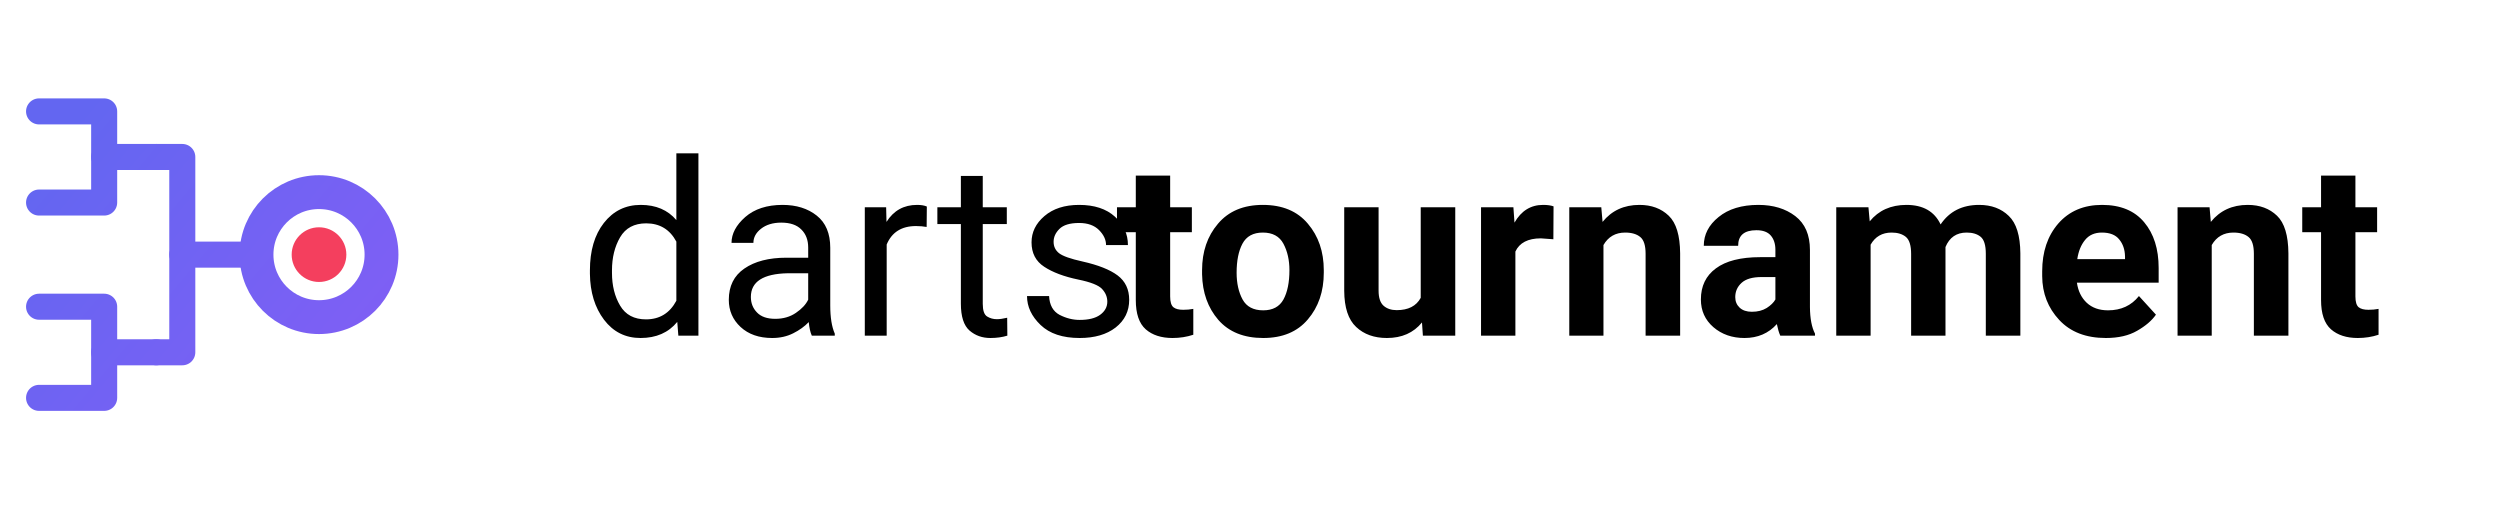
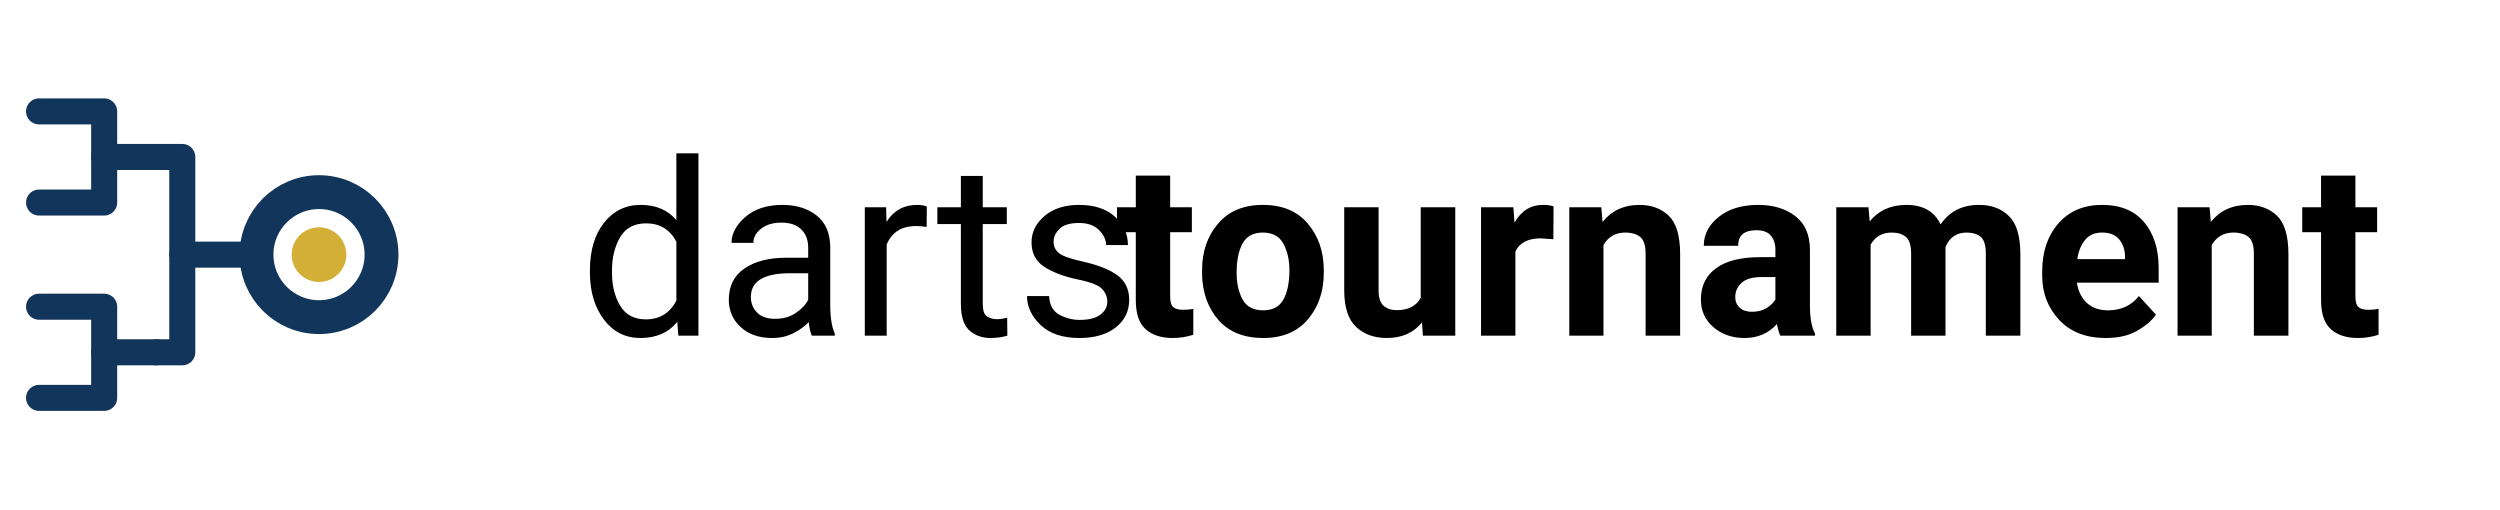
<svg xmlns="http://www.w3.org/2000/svg" viewBox="0 0 216 44" width="216" height="44" role="img" aria-label="dartstournament">
  <defs>
    <linearGradient id="wm-fg" x1="3" y1="9" x2="34" y2="35" gradientUnits="userSpaceOnUse">
-       <stop offset="0" stop-color="#6366F1" />
-       <stop offset="1" stop-color="#8B5CF6" />
+       <stop offset="0" stop-color="#12355B" />
+       <stop offset="1" stop-color="#12355B" />
    </linearGradient>
  </defs>
  <g transform="translate(0 4) scale(1.125)">
-     <g fill="none" stroke="url(#wm-fg)" stroke-width="2" stroke-linecap="round" stroke-linejoin="round">
+     <g fill="none" stroke="url(#wm-fg)" stroke-width="2.0" stroke-linecap="round" stroke-linejoin="round">
      <path d="M3 5 L8 5 L8 12 L3 12" />
      <path d="M3 20 L8 20 L8 27 L3 27" />
      <path d="M8 8.5 L12 8.5" />
      <path d="M8 23.5 L12 23.5" />
      <path d="M12 8.5 L14 8.5 L14 23.5 L12 23.5" />
      <path d="M14 16 L18.6 16" />
      <circle cx="24.5" cy="16" r="4.8" stroke-width="2.6" />
    </g>
-     <circle cx="24.5" cy="16" r="2.1" fill="#F43F5E" />
+     <circle cx="24.5" cy="16" r="2.1" fill="#D4AF37" />
  </g>
  <text x="50" y="29" fill="currentColor" font-family="system-ui, -apple-system, 'Segoe UI', Roboto, Helvetica, Arial, sans-serif" font-size="21" font-weight="400" textLength="46.4" lengthAdjust="spacing">darts</text>
  <text x="96.4" y="29" fill="currentColor" font-family="system-ui, -apple-system, 'Segoe UI', Roboto, Helvetica, Arial, sans-serif" font-size="21" font-weight="700" textLength="117.6" lengthAdjust="spacing">tournament</text>
</svg>
